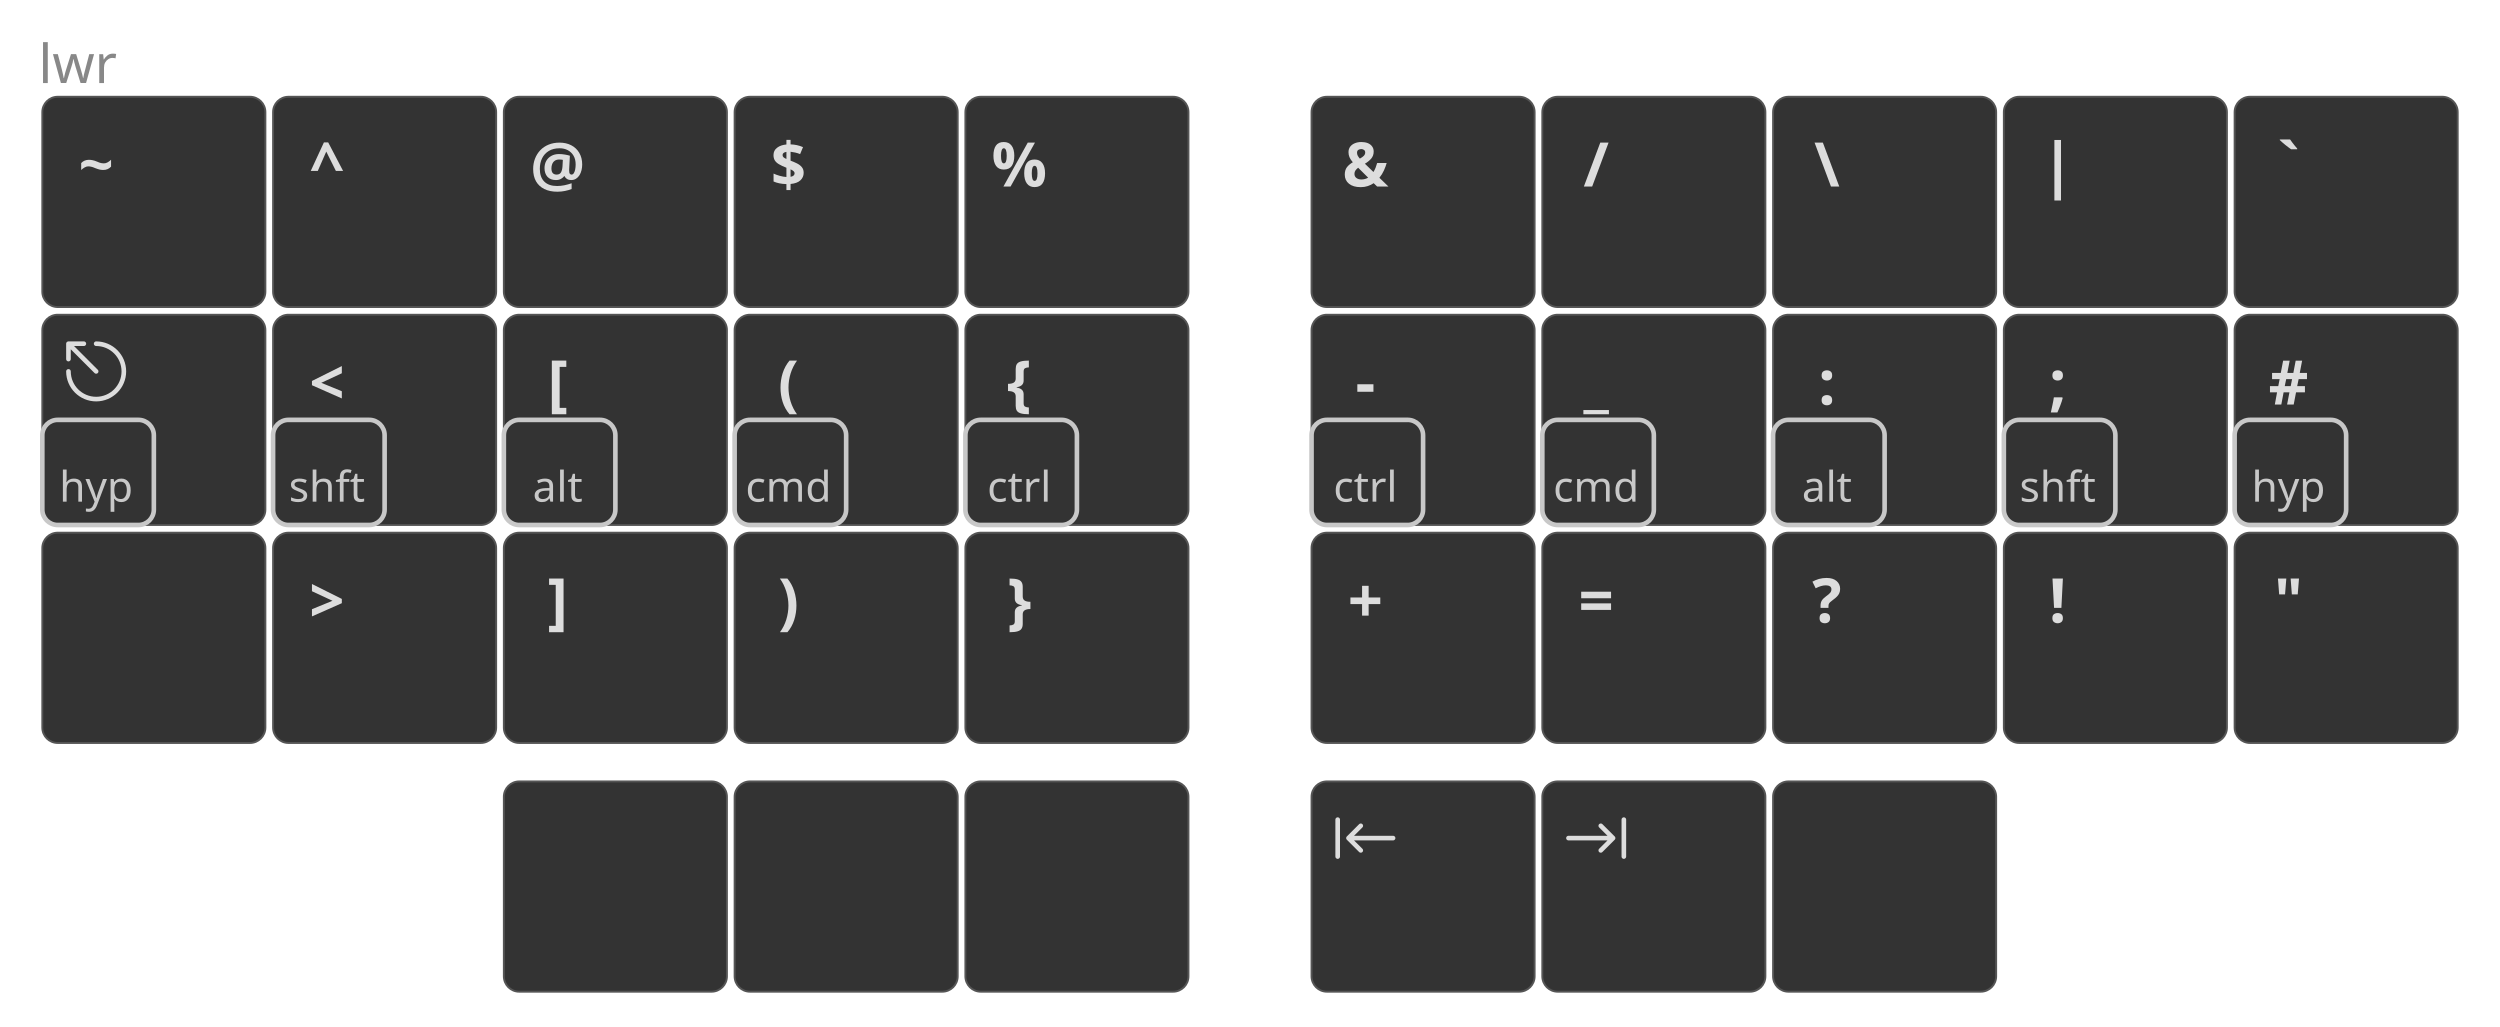
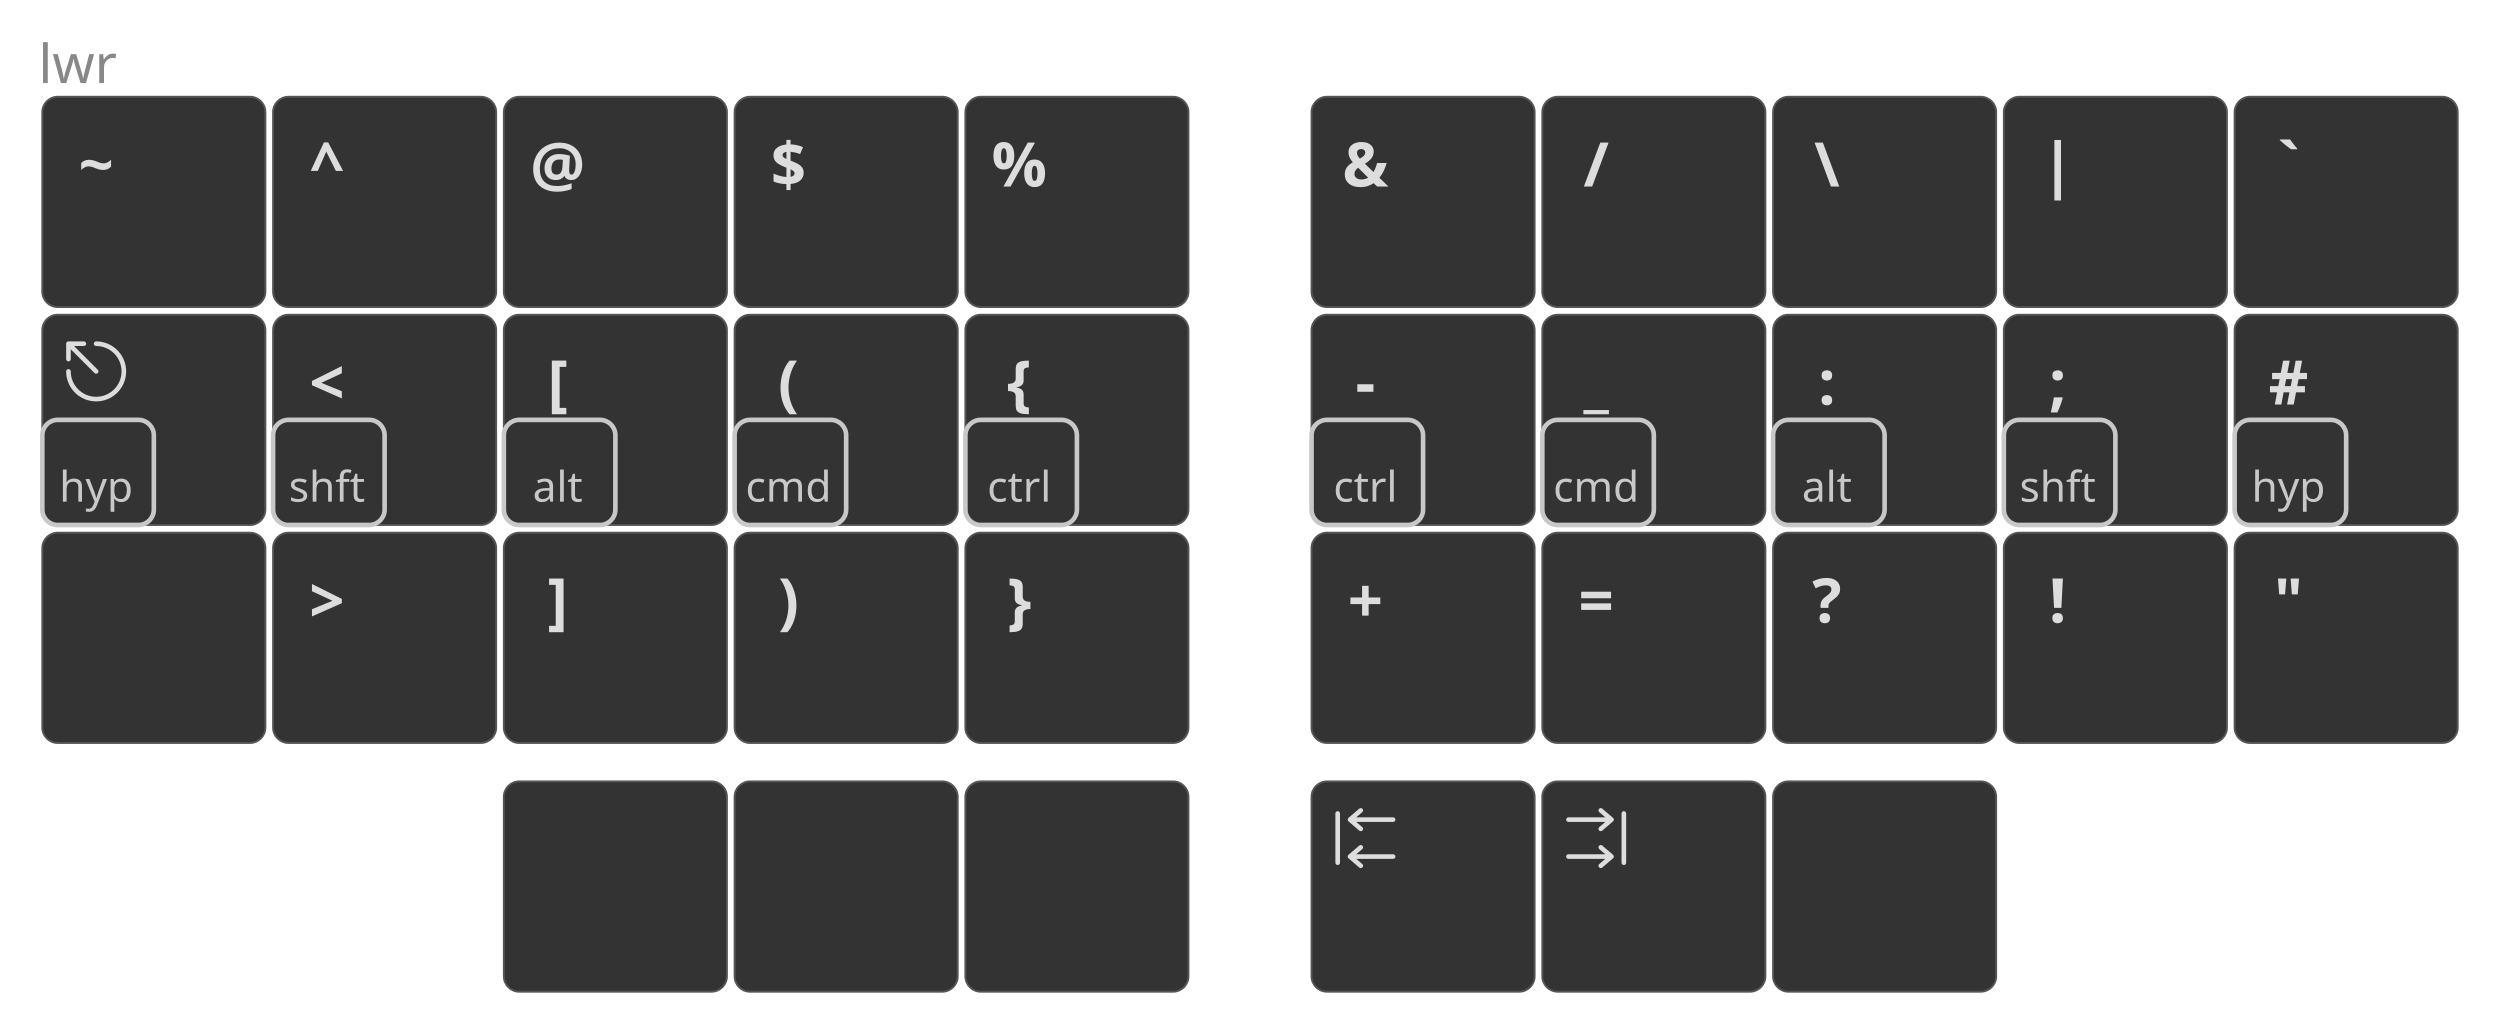
<svg xmlns="http://www.w3.org/2000/svg" class="keymap" width="650" height="267" viewBox="-10 -24 650.0 266.68">
  <style>svg.keymap { background: #1e1e2e; font-family: sans-serif; }
    rect.keycap { fill: #333333; stroke: #555555; stroke-width: 0.5px; }
    text { fill: #c8c8c8; text-anchor: middle; dominant-baseline: central; }
    text.base { font-size: 16px; font-weight: 600; fill: #dddddd; }
    text.hold { font-size: 11px; }
    text.sym { font-size: 13px; fill: #9999ff; }
    text.num { font-size: 13px; fill: #ee9944; }
    text.oneshot { font-size: 12px; font-weight: 600; }
    use.glyph { fill: none; stroke: #c8c8c8; stroke-width: 2.5px;
                stroke-linecap: round; stroke-linejoin: round; }
    use.glyph.base { stroke: #dddddd; stroke-width: 3px; }
    use.glyph.sym { stroke: #9999ff; }
    use.glyph.num { stroke: #ee9944; }
    rect.hold-box { stroke-width: 1.2px; }
    rect.hold-box.tap-preferred.mod { fill: none; stroke: #c8c8c8; }
    rect.hold-box.tap-preferred.sym { fill: none; stroke: #9999ff; }
    rect.hold-box.tap-preferred.nav { fill: none; stroke: #ee9944; }
    rect.hold-box.hold-preferred.mod { fill: #666666; stroke: #666666; }
    rect.hold-box.hold-preferred.sym { fill: #6666bb; stroke: #6666bb; }
    rect.hold-box.hold-preferred.nav { fill: #aa7755; stroke: #aa7755; }
    rect.hold-box.oneshot.mod { fill: #666666; stroke: #666666; }
    rect.hold-box.oneshot.sym { fill: #6666bb; stroke: #6666bb; }
    rect.hold-box.oneshot.nav { fill: #aa7755; stroke: #aa7755; }
    text.hold.hold-preferred.mod, text.oneshot.mod { fill: #eeeeee; font-weight: 700; }
    text.hold.hold-preferred.sym, text.oneshot.sym,
    text.hold.hold-preferred.nav, text.oneshot.nav { fill: #1a1a1a; font-weight: 700; }
    text.hold.tap-preferred { fill: #c8c8c8; }
    text.title { font-size: 14px; fill: #888888; text-anchor: start; }</style>
  <defs>
    <path id="glyph_backspace" class="symbol" transform="scale(0.4) translate(-24,-30)" d="M22,19l10,10 M22,29l10-10 M6,24l10,13h26v-26h-26z" />
    <path id="glyph_delete-word" class="symbol" transform="scale(0.4) translate(-24,-30)" d="M22,19l10,10 M22,29l10-10 M6,24l10,13h26v-26h-26z M6,17l-6,7,6,7" />
    <path id="glyph_return" class="symbol" transform="scale(0.4) translate(-24,-30)" d="M42,13V27H6 m8-8l-8,8l8,8" />
    <path id="glyph_space" class="symbol" transform="scale(0.4) translate(-24,-30)" d="M42,24V32H6V24" />
    <path id="glyph_escape" class="symbol" transform="scale(0.4) translate(-24,-30)" d="M24,24l-18-18 m0,10v-10h10 M24,6A18,18,0,1,1,6,24" />
    <path id="glyph_up" class="symbol" transform="scale(0.4) translate(-24,-30)" d="M24,42v-36 m-8,6l8-8l8,8" />
    <path id="glyph_down" class="symbol" transform="scale(0.4) translate(-24,-30)" d="M24,6v36 m-8,-6l8,8l8-8" />
    <path id="glyph_left" class="symbol" transform="scale(0.4) translate(-24,-30)" d="M42,24h-36 m6-8l-8,8l8,8" />
    <path id="glyph_right" class="symbol" transform="scale(0.4) translate(-24,-30)" d="M6,24h36 m-6-8l8,8l-8,8" />
-     <path id="glyph_tab" class="symbol" transform="scale(0.4) translate(-24,-30)" d="M6,24h27 m-6-8l8,8l-8,8 M42,12V36" />
-     <path id="glyph_btab" class="symbol" transform="scale(0.4) translate(-24,-30)" d="M42,24h-27 m6-8l-8,8l8,8 M6,12V36" />
-     <path id="glyph_home" class="symbol" transform="scale(0.4) translate(-24,-30)" d="M42,42l-28-28 m0,10v-10h10 m8-8h-26v26" />
-     <path id="glyph_end" class="symbol" transform="scale(0.4) translate(-24,-30)" d="M6,6l28,28 m0-10v10h-10 m-8,8h26v-26" />
-     <path id="glyph_word-right" class="symbol" transform="scale(0.4) translate(-24,-30)" d="M8,13l10,11-10,11 M24,13l10,11-10,11" />
-     <path id="glyph_word-left" class="symbol" transform="scale(0.4) translate(-24,-30)" d="M40,13l-10,11,10,11 M24,13l-10,11,10,11" />
-     <path id="glyph_hist-fwd" class="symbol" transform="scale(0.4) translate(-24,-30)" d="M10,32A16,14,0,1,0,36,18 m-2,-8l2,8l-8,2" />
-     <path id="glyph_hist-back" class="symbol" transform="scale(0.4) translate(-24,-30)" d="M38,32A16,14,0,1,1,12,18 m2,-8l-2,8l8,2" />
+     <path id="glyph_tab" class="symbol" transform="scale(0.4) translate(-24,-30)" d="M6,12H32m-5-6l7,6l-7,6 M6,36H32m-5-6l7,6l-7,6 M42,8v32" />
+     <path id="glyph_btab" class="symbol" transform="scale(0.4) translate(-24,-30)" d="M42,12H16m5-6l-7,6l7,6 M42,36H16m5-6l-7,6l7,6 M6,8v32" />
+     <path id="glyph_home" class="symbol" transform="scale(0.4) translate(-24,-30)" d="M8,10v28 M8,16h32 M8,32h20" />
+     <path id="glyph_end" class="symbol" transform="scale(0.4) translate(-24,-30)" d="M40,10v28 M8,16h32 M20,32h20" />
+     <path id="glyph_word-left" class="symbol" transform="scale(0.4) translate(-24,-30)" d="M22,24h-16m6-8l-8,8l8,8 M26,17h16v14h-16z" />
+     <path id="glyph_word-right" class="symbol" transform="scale(0.4) translate(-24,-30)" d="M6,17h16v14h-16z M26,24h16m-6-8l8,8l-8,8" />
+     <path id="glyph_hist-back" class="symbol" transform="scale(0.4) translate(-24,-30)" d="M36,32A14,14 0 1 0 24,12m8-8l-8,8l8,8" />
+     <path id="glyph_hist-fwd" class="symbol" transform="scale(0.4) translate(-24,-30)" d="M12,32A14,14 0 1 1 24,12m-8-8l8,8l-8,8" />
+     <path id="glyph_app-tab-prev" class="symbol" transform="scale(0.4) translate(-24,-30)" d="M6,10h18v10h18v20H6z" />
+     <path id="glyph_app-tab-next" class="symbol" transform="scale(0.4) translate(-24,-30)" d="M6,20h18v-10h18v30H6z" />
  </defs>
  <text class="title" x="0" y="-8">lwr</text>
  <g transform="translate(0.00,0.00)">
    <rect class="keycap" x="1.0" y="1.0" width="58.0" height="54.67" rx="4.0" ry="4.0" />
    <text class="base" x="15.0" y="18.134">~</text>
  </g>
  <g transform="translate(60.00,0.00)">
    <rect class="keycap" x="1.0" y="1.0" width="58.0" height="54.67" rx="4.0" ry="4.0" />
    <text class="base" x="15.0" y="18.134">^</text>
  </g>
  <g transform="translate(120.00,0.00)">
    <rect class="keycap" x="1.0" y="1.0" width="58.0" height="54.67" rx="4.0" ry="4.0" />
    <text class="base" x="15.0" y="18.134">@</text>
  </g>
  <g transform="translate(180.00,0.00)">
    <rect class="keycap" x="1.0" y="1.0" width="58.0" height="54.67" rx="4.0" ry="4.0" />
    <text class="base" x="15.0" y="18.134">$</text>
  </g>
  <g transform="translate(240.00,0.00)">
    <rect class="keycap" x="1.0" y="1.0" width="58.0" height="54.67" rx="4.0" ry="4.0" />
    <text class="base" x="15.0" y="18.134">%</text>
  </g>
  <g transform="translate(330.00,0.00)">
    <rect class="keycap" x="1.0" y="1.0" width="58.0" height="54.67" rx="4.0" ry="4.0" />
    <text class="base" x="15.0" y="18.134">&amp;</text>
  </g>
  <g transform="translate(390.00,0.00)">
    <rect class="keycap" x="1.0" y="1.0" width="58.0" height="54.67" rx="4.0" ry="4.0" />
    <text class="base" x="15.0" y="18.134">/</text>
  </g>
  <g transform="translate(450.00,0.00)">
    <rect class="keycap" x="1.0" y="1.0" width="58.0" height="54.67" rx="4.0" ry="4.0" />
    <text class="base" x="15.0" y="18.134">\</text>
  </g>
  <g transform="translate(510.00,0.00)">
    <rect class="keycap" x="1.0" y="1.0" width="58.0" height="54.67" rx="4.0" ry="4.0" />
    <text class="base" x="15.0" y="18.134">|</text>
  </g>
  <g transform="translate(570.00,0.00)">
    <rect class="keycap" x="1.0" y="1.0" width="58.0" height="54.67" rx="4.0" ry="4.0" />
    <text class="base" x="15.0" y="18.134">`</text>
  </g>
  <g transform="translate(0.00,56.67)">
    <rect class="keycap" x="1.0" y="1.0" width="58.0" height="54.67" rx="4.0" ry="4.0" />
    <rect class="hold-box tap-preferred mod" x="1.0" y="28.335" width="29.0" height="27.335" rx="4.0" ry="4.0" />
    <use class="glyph base" href="#glyph_escape" x="15.0" y="18.134" />
    <text class="hold tap-preferred mod" x="15.0" y="45.336">hyp</text>
  </g>
  <g transform="translate(60.00,56.67)">
    <rect class="keycap" x="1.0" y="1.0" width="58.0" height="54.67" rx="4.0" ry="4.0" />
    <rect class="hold-box tap-preferred mod" x="1.0" y="28.335" width="29.0" height="27.335" rx="4.0" ry="4.0" />
    <text class="base" x="15.0" y="18.134">&lt;</text>
    <text class="hold tap-preferred mod" x="15.0" y="45.336">shft</text>
  </g>
  <g transform="translate(120.00,56.67)">
    <rect class="keycap" x="1.0" y="1.0" width="58.0" height="54.67" rx="4.0" ry="4.0" />
    <rect class="hold-box tap-preferred mod" x="1.0" y="28.335" width="29.0" height="27.335" rx="4.0" ry="4.0" />
    <text class="base" x="15.0" y="18.134">[</text>
    <text class="hold tap-preferred mod" x="15.0" y="45.336">alt</text>
  </g>
  <g transform="translate(180.00,56.67)">
    <rect class="keycap" x="1.0" y="1.0" width="58.0" height="54.67" rx="4.0" ry="4.0" />
    <rect class="hold-box tap-preferred mod" x="1.0" y="28.335" width="29.0" height="27.335" rx="4.0" ry="4.0" />
    <text class="base" x="15.0" y="18.134">(</text>
    <text class="hold tap-preferred mod" x="15.0" y="45.336">cmd</text>
  </g>
  <g transform="translate(240.00,56.67)">
    <rect class="keycap" x="1.0" y="1.0" width="58.0" height="54.67" rx="4.0" ry="4.0" />
    <rect class="hold-box tap-preferred mod" x="1.0" y="28.335" width="29.0" height="27.335" rx="4.0" ry="4.0" />
    <text class="base" x="15.0" y="18.134">{</text>
    <text class="hold tap-preferred mod" x="15.0" y="45.336">ctrl</text>
  </g>
  <g transform="translate(330.00,56.67)">
    <rect class="keycap" x="1.0" y="1.0" width="58.0" height="54.67" rx="4.0" ry="4.0" />
    <rect class="hold-box tap-preferred mod" x="1.0" y="28.335" width="29.0" height="27.335" rx="4.0" ry="4.0" />
    <text class="base" x="15.0" y="18.134">-</text>
    <text class="hold tap-preferred mod" x="15.0" y="45.336">ctrl</text>
  </g>
  <g transform="translate(390.00,56.67)">
    <rect class="keycap" x="1.0" y="1.0" width="58.0" height="54.67" rx="4.0" ry="4.0" />
    <rect class="hold-box tap-preferred mod" x="1.0" y="28.335" width="29.0" height="27.335" rx="4.0" ry="4.0" />
    <text class="base" x="15.0" y="18.134">_</text>
    <text class="hold tap-preferred mod" x="15.0" y="45.336">cmd</text>
  </g>
  <g transform="translate(450.00,56.67)">
    <rect class="keycap" x="1.0" y="1.0" width="58.0" height="54.67" rx="4.0" ry="4.0" />
    <rect class="hold-box tap-preferred mod" x="1.0" y="28.335" width="29.0" height="27.335" rx="4.0" ry="4.0" />
    <text class="base" x="15.0" y="18.134">:</text>
    <text class="hold tap-preferred mod" x="15.0" y="45.336">alt</text>
  </g>
  <g transform="translate(510.00,56.67)">
    <rect class="keycap" x="1.0" y="1.0" width="58.0" height="54.67" rx="4.0" ry="4.0" />
    <rect class="hold-box tap-preferred mod" x="1.0" y="28.335" width="29.0" height="27.335" rx="4.0" ry="4.0" />
    <text class="base" x="15.0" y="18.134">;</text>
    <text class="hold tap-preferred mod" x="15.0" y="45.336">shft</text>
  </g>
  <g transform="translate(570.00,56.67)">
    <rect class="keycap" x="1.0" y="1.0" width="58.0" height="54.67" rx="4.0" ry="4.0" />
    <rect class="hold-box tap-preferred mod" x="1.0" y="28.335" width="29.0" height="27.335" rx="4.0" ry="4.0" />
    <text class="base" x="15.0" y="18.134">#</text>
    <text class="hold tap-preferred mod" x="15.0" y="45.336">hyp</text>
  </g>
  <g transform="translate(0.00,113.34)">
    <rect class="keycap" x="1.0" y="1.0" width="58.0" height="54.67" rx="4.0" ry="4.0" />
  </g>
  <g transform="translate(60.00,113.34)">
    <rect class="keycap" x="1.0" y="1.0" width="58.0" height="54.67" rx="4.0" ry="4.0" />
    <text class="base" x="15.0" y="18.134">&gt;</text>
  </g>
  <g transform="translate(120.00,113.34)">
    <rect class="keycap" x="1.0" y="1.0" width="58.0" height="54.67" rx="4.0" ry="4.0" />
    <text class="base" x="15.0" y="18.134">]</text>
  </g>
  <g transform="translate(180.00,113.34)">
    <rect class="keycap" x="1.0" y="1.0" width="58.0" height="54.67" rx="4.0" ry="4.0" />
    <text class="base" x="15.0" y="18.134">)</text>
  </g>
  <g transform="translate(240.00,113.34)">
    <rect class="keycap" x="1.0" y="1.0" width="58.0" height="54.67" rx="4.0" ry="4.0" />
    <text class="base" x="15.0" y="18.134">}</text>
  </g>
  <g transform="translate(330.00,113.34)">
    <rect class="keycap" x="1.0" y="1.0" width="58.0" height="54.67" rx="4.0" ry="4.0" />
    <text class="base" x="15.0" y="18.134">+</text>
  </g>
  <g transform="translate(390.00,113.34)">
    <rect class="keycap" x="1.0" y="1.0" width="58.0" height="54.67" rx="4.0" ry="4.0" />
    <text class="base" x="15.0" y="18.134">=</text>
  </g>
  <g transform="translate(450.00,113.34)">
    <rect class="keycap" x="1.0" y="1.0" width="58.0" height="54.67" rx="4.0" ry="4.0" />
    <text class="base" x="15.0" y="18.134">?</text>
  </g>
  <g transform="translate(510.00,113.34)">
    <rect class="keycap" x="1.0" y="1.0" width="58.0" height="54.67" rx="4.0" ry="4.0" />
    <text class="base" x="15.0" y="18.134">!</text>
  </g>
  <g transform="translate(570.00,113.34)">
    <rect class="keycap" x="1.0" y="1.0" width="58.0" height="54.67" rx="4.0" ry="4.0" />
    <text class="base" x="15.0" y="18.134">"</text>
  </g>
  <g transform="translate(120.00,178.01)">
    <rect class="keycap" x="1.0" y="1.0" width="58.0" height="54.67" rx="4.0" ry="4.0" />
  </g>
  <g transform="translate(180.00,178.01)">
    <rect class="keycap" x="1.0" y="1.0" width="58.0" height="54.67" rx="4.0" ry="4.0" />
  </g>
  <g transform="translate(240.00,178.01)">
    <rect class="keycap" x="1.0" y="1.0" width="58.0" height="54.67" rx="4.0" ry="4.0" />
  </g>
  <g transform="translate(330.00,178.01)">
    <rect class="keycap" x="1.0" y="1.0" width="58.0" height="54.67" rx="4.0" ry="4.0" />
    <use class="glyph base" href="#glyph_btab" x="15.0" y="18.134" />
  </g>
  <g transform="translate(390.00,178.01)">
    <rect class="keycap" x="1.0" y="1.0" width="58.0" height="54.67" rx="4.0" ry="4.0" />
    <use class="glyph base" href="#glyph_tab" x="15.0" y="18.134" />
  </g>
  <g transform="translate(450.00,178.01)">
    <rect class="keycap" x="1.0" y="1.0" width="58.0" height="54.67" rx="4.0" ry="4.0" />
  </g>
</svg>
